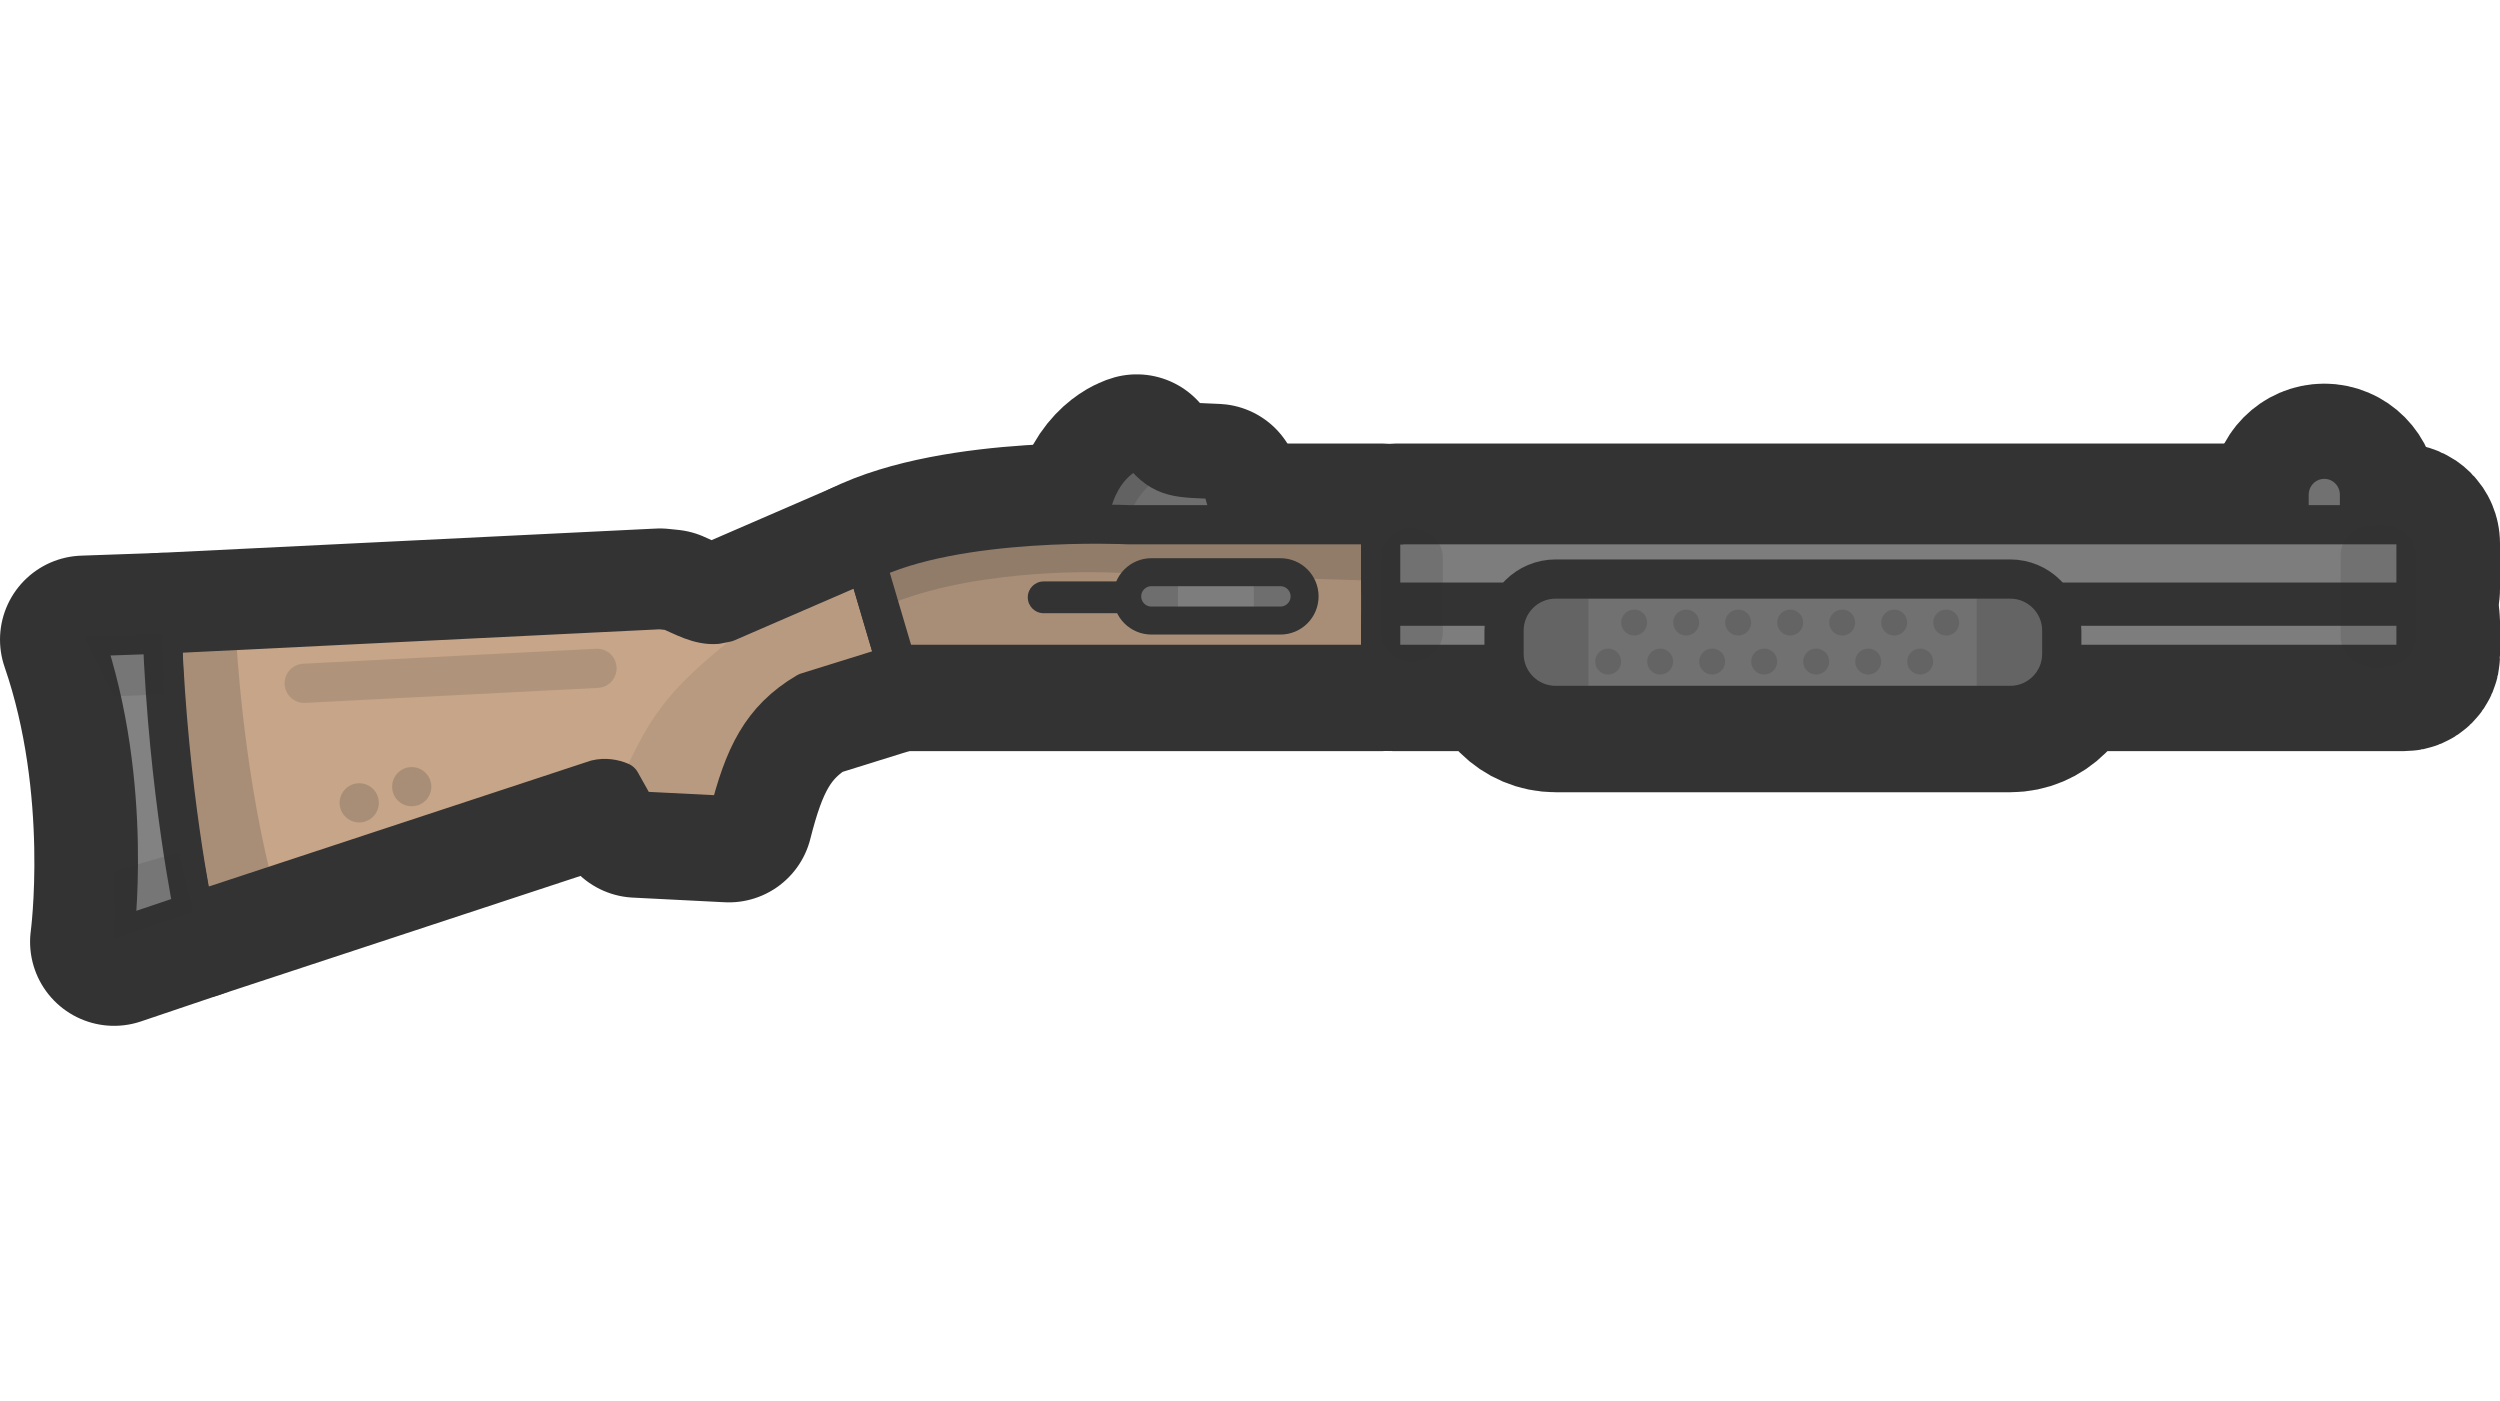
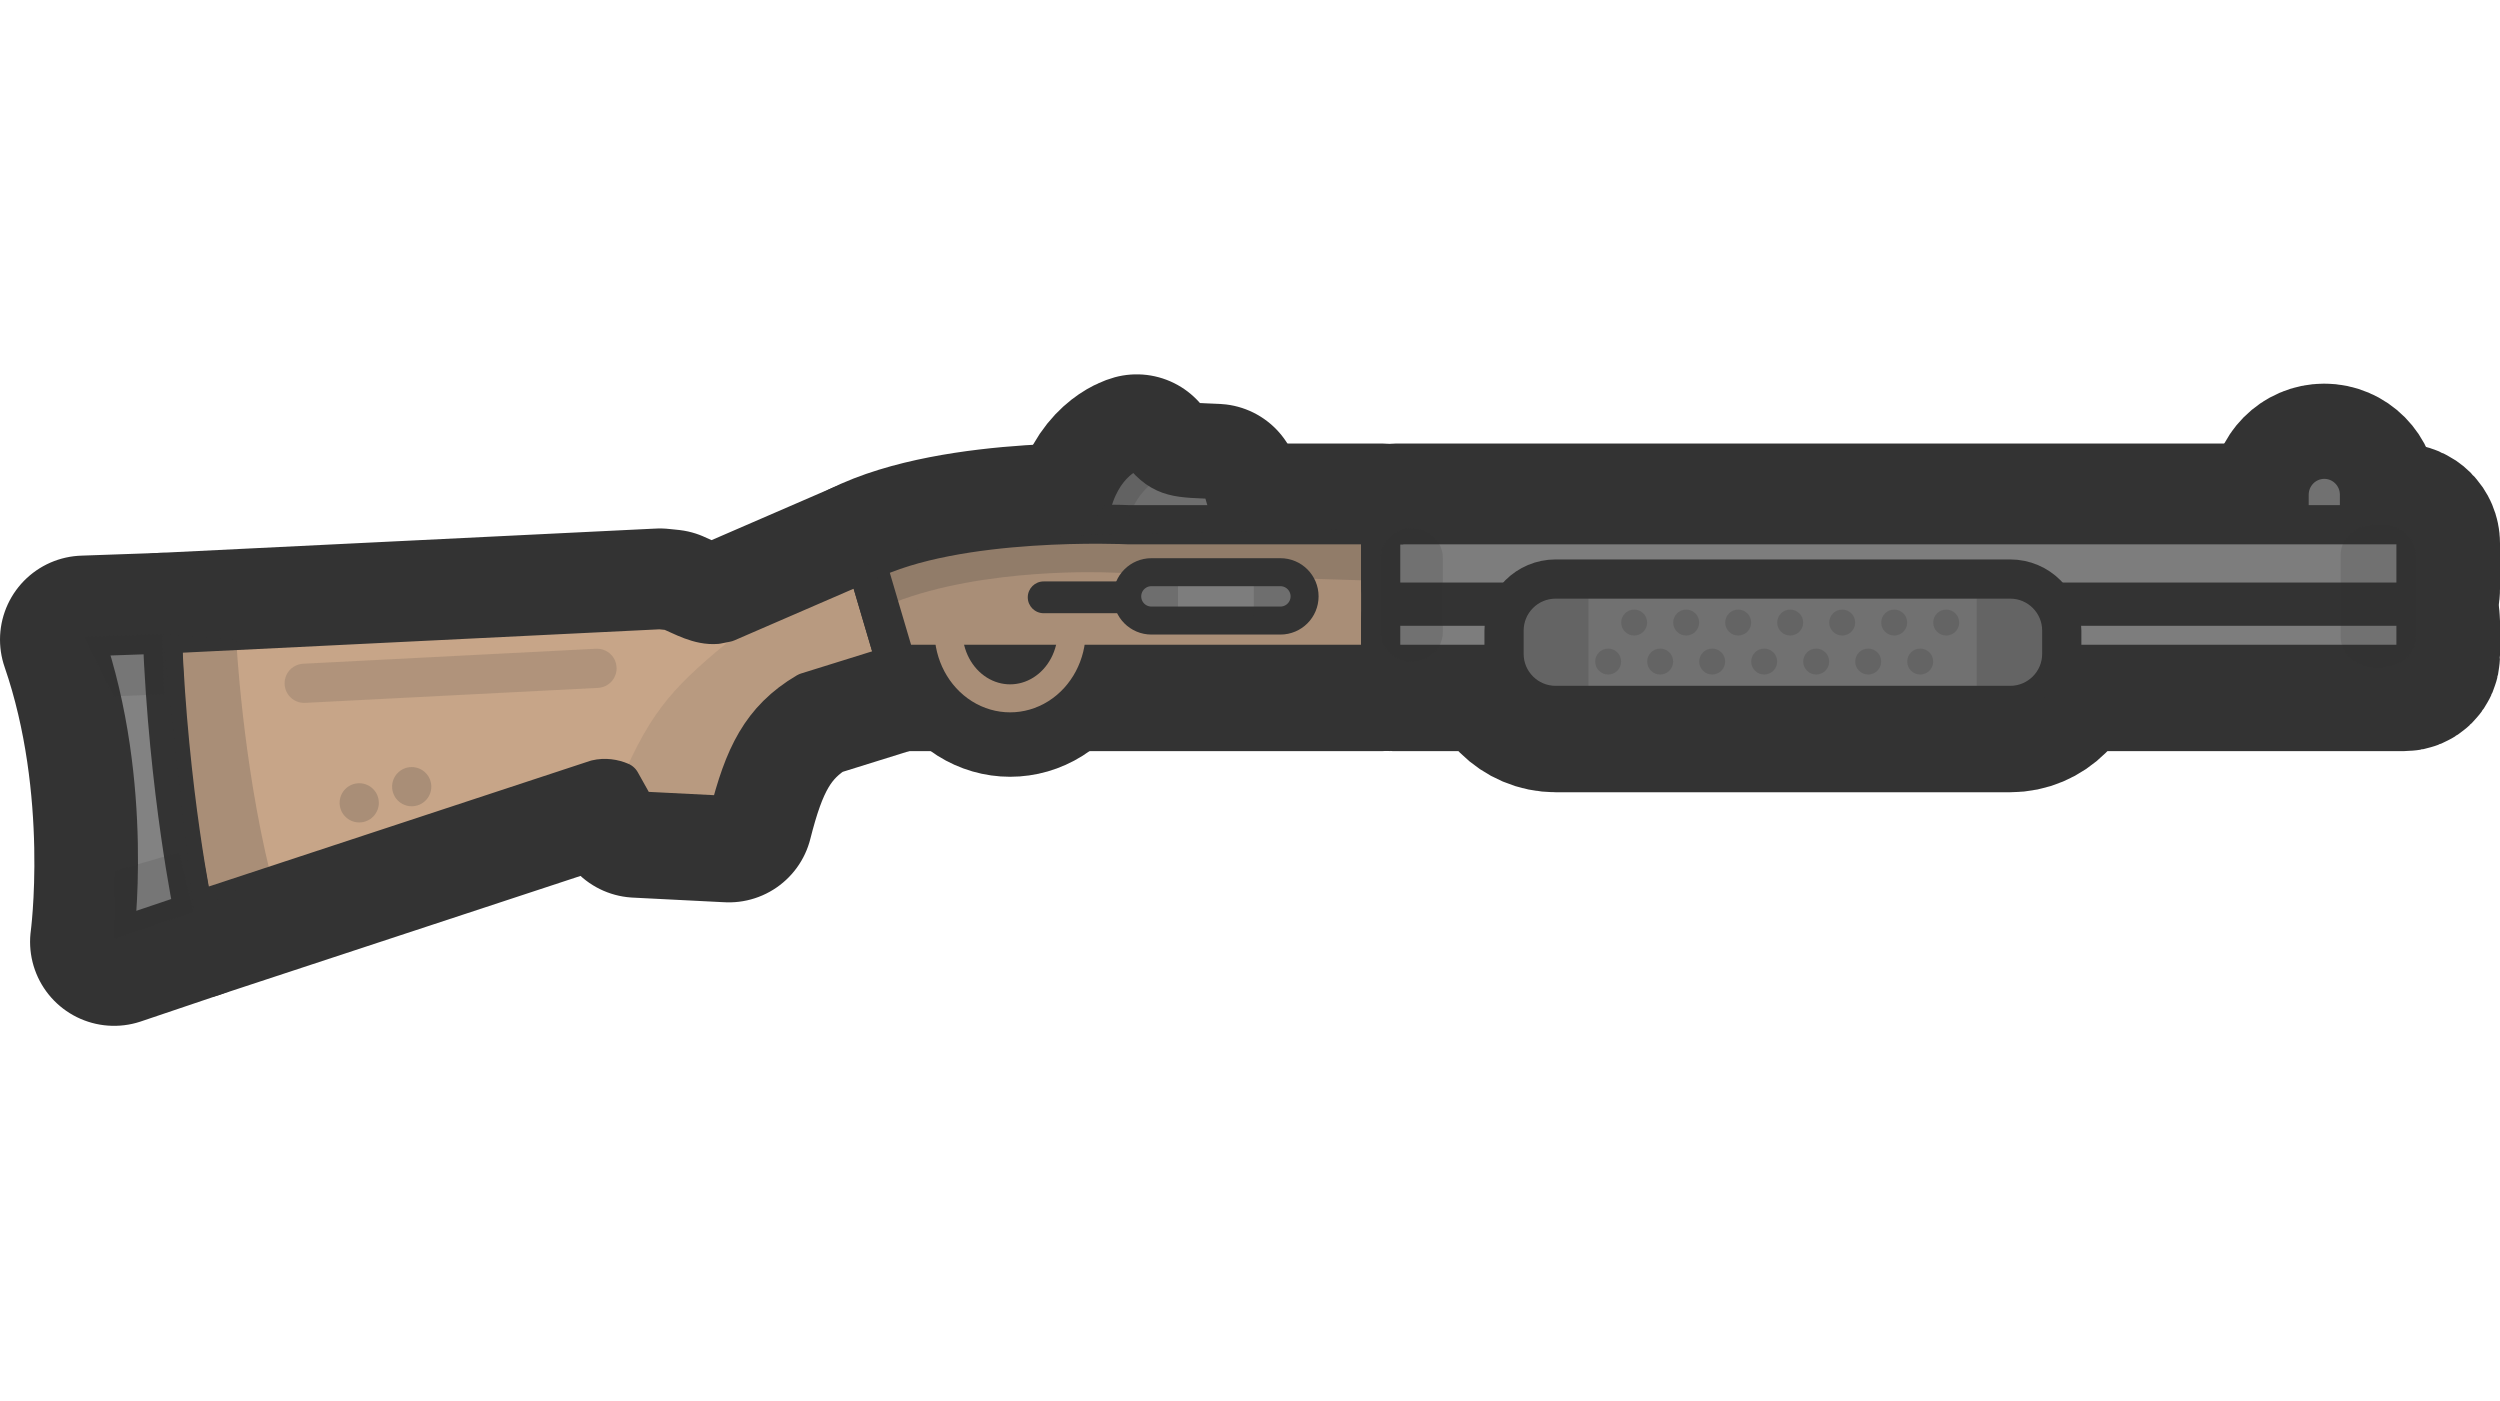
<svg xmlns="http://www.w3.org/2000/svg" width="446.374mm" height="250mm" viewBox="0 0 446.374 250" version="1.1" id="svg5">
  <defs id="defs2" />
  <g id="layer1">
+     <path style="fill:none;stroke:#333333;stroke-width:28;stroke-linecap:round;stroke-linejoin:round;stroke-dasharray:none;stroke-opacity:1" id="path1-2" d="m 191.353,112.694 a 11,12 0 0 1 -5.5,10.392 11,12 0 0 1 -11,0 11,12 0 0 1 -5.5,-10.392" />
    <path style="fill:#6e6e6e;fill-opacity:1;stroke:#333333;stroke-width:30;stroke-linecap:butt;stroke-linejoin:round;stroke-miterlimit:4;stroke-dasharray:none;stroke-opacity:1" d="m 195.587,92.14 c 1.756,-8.78 7.375,-10.301 7.375,-10.301 4.196,5.407 7.706,4.937 14.164,5.268 l 1.873,6.438 -23.646,-0.117 z" id="path18902-8" />
    <rect style="fill:#717171;fill-opacity:1;fill-rule:evenodd;stroke:#333333;stroke-width:30;stroke-linecap:square;stroke-linejoin:round;stroke-miterlimit:4;stroke-dasharray:none;stroke-dashoffset:188.976;stroke-opacity:1" id="rect18091-1" width="10.566" height="19.019" x="409.718" y="83.5" rx="6.001" ry="5.335" />
    <path style="fill:#c7a588;fill-opacity:1;stroke:#333333;stroke-width:30;stroke-linecap:butt;stroke-linejoin:round;stroke-miterlimit:4;stroke-dasharray:none;stroke-opacity:1" d="m 28.973,113.712 c 0.623,27.629 5.609,49.648 5.609,49.648 l 71.876,-23.682 c 1.563,-0.378 3.114,-0.122 4.362,0.415 l 2.908,5.193 16.411,0.831 v 0 c 2.65,-10.445 5.649,-17.155 13.918,-22.02 l 15.995,-4.986 -5.401,-18.281 -24.928,10.802 -1.753,0.348 c -3.179,0.26 -6.1,-1.5 -8.362,-2.441 l -1.77,-0.183 z" id="path1110-0" />
    <path style="fill:#828282;fill-opacity:1;stroke:#333333;stroke-width:30;stroke-linecap:butt;stroke-linejoin:round;stroke-miterlimit:4;stroke-dasharray:none;stroke-opacity:1" d="m 15,114.202 c 9.136,26.476 5.37,53.96 5.37,53.96 l 14.212,-4.802 c 0,0 -4.503,-21.279 -5.609,-49.648 z" id="path2762-3" />
    <path style="fill:#a98e77;fill-opacity:1;stroke:#333333;stroke-width:30;stroke-linecap:butt;stroke-linejoin:round;stroke-miterlimit:4;stroke-dasharray:none;stroke-opacity:1" d="m 154.651,100.833 c 16.214,-8.128 46.772,-6.644 46.772,-6.644 l 45.096,-4e-5 2.7e-4,24.925 -86.467,-3.1e-4 z" id="path5079-1" />
    <rect style="fill:#7d7d7d;fill-opacity:1;fill-rule:evenodd;stroke:#333333;stroke-width:30;stroke-linecap:round;stroke-linejoin:round;stroke-miterlimit:4;stroke-dasharray:none;stroke-dashoffset:188.976;stroke-opacity:1" id="rect9568-1" width="184.855" height="13.829" x="246.519" y="94.188" ry="2.839" />
    <rect style="fill:#7d7d7d;fill-opacity:1;fill-rule:evenodd;stroke:#333333;stroke-width:30;stroke-linecap:round;stroke-linejoin:round;stroke-miterlimit:4;stroke-dasharray:none;stroke-dashoffset:188.976;stroke-opacity:1" id="rect9568-7-5" width="184.855" height="10.375" x="246.519" y="108.738" ry="2.13" />
    <rect style="fill:#717171;fill-opacity:1;fill-rule:evenodd;stroke:#333333;stroke-width:30;stroke-linecap:round;stroke-linejoin:round;stroke-miterlimit:4;stroke-dasharray:none;stroke-dashoffset:188.976;stroke-opacity:1" id="rect11614-0" width="99.581" height="22.568" x="268.547" y="103.887" ry="9.211" />
    <path style="fill:#6e6e6e;fill-opacity:1;stroke:#333333;stroke-width:5;stroke-linecap:butt;stroke-linejoin:round;stroke-miterlimit:4;stroke-dasharray:none;stroke-opacity:1" d="m 195.587,91.64 c 1.756,-8.78 7.375,-10.301 7.375,-10.301 4.196,5.407 7.706,4.937 14.164,5.268 l 1.873,6.438 -23.646,-0.117 z" id="path18902" />
    <rect style="fill:#717171;fill-opacity:1;fill-rule:evenodd;stroke:#333333;stroke-width:5;stroke-linecap:square;stroke-linejoin:round;stroke-miterlimit:4;stroke-dasharray:none;stroke-dashoffset:188.976;stroke-opacity:1" id="rect18091" width="10.566" height="19.019" x="409.718" y="83" rx="6.001" ry="5.335" />
    <path style="fill:#c7a588;fill-opacity:1;stroke:#333333;stroke-width:7;stroke-linecap:butt;stroke-linejoin:round;stroke-miterlimit:4;stroke-dasharray:none;stroke-opacity:1" d="m 28.973,113.212 c 0.623,27.629 5.609,49.648 5.609,49.648 l 71.876,-23.682 c 1.563,-0.378 3.114,-0.122 4.362,0.415 l 2.908,5.193 16.411,0.831 v 0 c 2.65,-10.445 5.649,-17.155 13.918,-22.02 l 15.995,-4.986 -5.401,-18.281 -24.928,10.802 -1.753,0.348 c -3.179,0.26 -6.1,-1.5 -8.362,-2.441 l -1.77,-0.183 z" id="path1110" />
    <path style="fill:#333333;fill-opacity:0.1;stroke:#000000;stroke-width:0;stroke-linecap:butt;stroke-linejoin:miter;stroke-miterlimit:4;stroke-dasharray:none;stroke-opacity:1" d="m 110.82,139.594 c 5.638,-13.373 10.007,-17.44 20.509,-26.104 l 23.323,-13.157 5.401,18.281 -17.887,6.131 -9.482,12.713 -3.855,10.003 -9.482,-1.146 z" id="path2205" />
    <path style="fill:#828282;fill-opacity:1;stroke:#333333;stroke-width:7;stroke-linecap:butt;stroke-linejoin:round;stroke-miterlimit:4;stroke-dasharray:none;stroke-opacity:1" d="m 15,113.702 c 9.136,26.476 5.37,53.96 5.37,53.96 l 14.212,-4.802 c 0,0 -4.503,-21.279 -5.609,-49.648 z" id="path2762" />
    <path style="fill:#333333;fill-opacity:0.2;stroke:#000000;stroke-width:0;stroke-linecap:butt;stroke-linejoin:miter;stroke-miterlimit:4;stroke-dasharray:none;stroke-opacity:1" d="m 48.245,155.906 c -4.996,-20.342 -6.067,-41.755 -6.067,-41.755 l -13.205,-0.939 5.609,49.648 z" id="path3477" />
    <path style="fill:#333333;fill-opacity:0.15;stroke:#000000;stroke-width:0;stroke-linecap:butt;stroke-linejoin:miter;stroke-miterlimit:4;stroke-dasharray:none;stroke-opacity:1" d="m 20.37,167.662 14.212,-4.802 -2.575,-10.701 -11.599,3.39 z" id="path3760" />
    <path style="fill:#333333;fill-opacity:0.15;stroke:#000000;stroke-width:0;stroke-linecap:butt;stroke-linejoin:miter;stroke-miterlimit:4;stroke-dasharray:none;stroke-opacity:1" d="m 15,113.702 13.973,-0.49 0.358,10.754 -9.1,0.357 z" id="path3795" />
    <path style="fill:#333333;fill-opacity:0.2;stroke:#333333;stroke-width:7;stroke-linecap:round;stroke-linejoin:miter;stroke-miterlimit:4;stroke-dasharray:none;stroke-opacity:0.15" d="m 54.312,122.003 52.283,-2.677" id="path3830" />
    <ellipse style="fill:#333333;fill-opacity:0.2;fill-rule:evenodd;stroke:#333333;stroke-width:0;stroke-linecap:round;stroke-linejoin:round;stroke-miterlimit:4;stroke-dasharray:none;stroke-dashoffset:188.976;stroke-opacity:0.15" id="path4132" cx="64.14" cy="143.347" rx="3.5" ry="3.5" />
    <ellipse style="fill:#333333;fill-opacity:0.2;fill-rule:evenodd;stroke:#333333;stroke-width:0;stroke-linecap:round;stroke-linejoin:round;stroke-miterlimit:4;stroke-dasharray:none;stroke-dashoffset:188.976;stroke-opacity:0.15" id="path4132-9" cx="73.511" cy="140.46" rx="3.5" ry="3.5" />
    <path style="fill:#a98e77;fill-opacity:1;stroke:#333333;stroke-width:7;stroke-linecap:butt;stroke-linejoin:round;stroke-miterlimit:4;stroke-dasharray:none;stroke-opacity:1" d="m 154.651,100.332 c 16.214,-8.128 46.772,-6.644 46.772,-6.644 l 45.096,-4.2e-5 2.6e-4,24.925 -86.467,-3.1e-4 z" id="path5079" />
    <path style="fill:#333333;fill-opacity:0.2;stroke:#000000;stroke-width:0;stroke-linecap:butt;stroke-linejoin:miter;stroke-miterlimit:4;stroke-dasharray:none;stroke-opacity:1" d="m 201.557,92.927 c 0.819,-4.8 5.385,-7.609 5.385,-7.609 l -3.98,-3.98 -7.609,11.589 z" id="path19472" />
    <path style="fill:#333333;fill-opacity:0.2;stroke:#000000;stroke-width:0;stroke-linecap:butt;stroke-linejoin:miter;stroke-miterlimit:4;stroke-dasharray:none;stroke-opacity:1" d="m 159.669,107.564 c 16.208,-6.321 38.088,-5.349 38.088,-5.349 l 47.327,1.459 1.436,-9.393 -50.545,1.127 -26.905,1.297 -14.418,3.627 z" id="path6416" />
    <rect style="fill:#7d7d7d;fill-opacity:1;fill-rule:evenodd;stroke:#333333;stroke-width:5;stroke-linecap:round;stroke-linejoin:round;stroke-miterlimit:4;stroke-dasharray:none;stroke-dashoffset:188.976;stroke-opacity:1" id="rect6637" width="31.667" height="8.636" x="201.266" y="102.165" ry="4.318" />
    <rect style="fill:#333333;fill-opacity:0.2;fill-rule:evenodd;stroke:#333333;stroke-width:0;stroke-linecap:round;stroke-linejoin:round;stroke-miterlimit:4;stroke-dasharray:none;stroke-dashoffset:188.976;stroke-opacity:1" id="rect6931" width="9.068" height="7.773" x="201.266" y="102.165" ry="0" />
    <rect style="fill:#333333;fill-opacity:0.2;fill-rule:evenodd;stroke:#333333;stroke-width:0;stroke-linecap:round;stroke-linejoin:round;stroke-miterlimit:4;stroke-dasharray:none;stroke-dashoffset:188.976;stroke-opacity:1" id="rect6931-2" width="9.068" height="7.773" x="223.864" y="102.165" ry="0" />
    <rect style="fill:#333333;fill-opacity:1;fill-rule:evenodd;stroke:#333333;stroke-width:0;stroke-linecap:round;stroke-linejoin:round;stroke-miterlimit:4;stroke-dasharray:none;stroke-dashoffset:188.976;stroke-opacity:0.2" id="rect7170" width="19.362" height="5.678" x="183.507" y="103.813" ry="2.839" />
    <rect style="fill:#7d7d7d;fill-opacity:1;fill-rule:evenodd;stroke:#333333;stroke-width:7;stroke-linecap:round;stroke-linejoin:round;stroke-miterlimit:4;stroke-dasharray:none;stroke-dashoffset:188.976;stroke-opacity:1" id="rect9568" width="184.855" height="13.829" x="246.519" y="93.688" ry="2.839" />
    <rect style="fill:#7d7d7d;fill-opacity:1;fill-rule:evenodd;stroke:#333333;stroke-width:7;stroke-linecap:round;stroke-linejoin:round;stroke-miterlimit:4;stroke-dasharray:none;stroke-dashoffset:188.976;stroke-opacity:1" id="rect9568-7" width="184.855" height="10.375" x="246.519" y="108.238" ry="2.13" />
    <rect style="fill:#333333;fill-opacity:0.15;fill-rule:evenodd;stroke:#333333;stroke-width:0;stroke-linecap:round;stroke-linejoin:round;stroke-miterlimit:4;stroke-dasharray:none;stroke-dashoffset:188.976;stroke-opacity:1" id="rect16674" width="13.446" height="25.445" x="417.928" y="93.688" rx="6.001" ry="5.335" />
    <path style="fill:none;stroke:#333333;stroke-width:7;stroke-linecap:square;stroke-linejoin:miter;stroke-miterlimit:4;stroke-dasharray:none;stroke-opacity:1" d="m 246.519,93.688 v -6e-6 l 0.536,3e-6" id="path16789" />
    <rect style="fill:#333333;fill-opacity:0.15;fill-rule:evenodd;stroke:#333333;stroke-width:0;stroke-linecap:square;stroke-linejoin:round;stroke-miterlimit:4;stroke-dasharray:none;stroke-dashoffset:188.976;stroke-opacity:1" id="rect17115" width="11.101" height="23.908" x="246.519" y="94.282" rx="6.001" ry="5.335" />
    <rect style="fill:#717171;fill-opacity:1;fill-rule:evenodd;stroke:#333333;stroke-width:7;stroke-linecap:round;stroke-linejoin:round;stroke-miterlimit:4;stroke-dasharray:none;stroke-dashoffset:188.976;stroke-opacity:1" id="rect11614" width="99.581" height="22.568" x="268.547" y="103.387" ry="9.211" />
    <circle style="fill:#333333;fill-opacity:0.2;fill-rule:evenodd;stroke:#333333;stroke-width:0;stroke-linecap:round;stroke-linejoin:round;stroke-miterlimit:4;stroke-dasharray:none;stroke-dashoffset:188.976;stroke-opacity:1" id="path25807" cx="291.781" cy="111.156" r="2.321" />
    <circle style="fill:#333333;fill-opacity:0.2;fill-rule:evenodd;stroke:#333333;stroke-width:0;stroke-linecap:round;stroke-linejoin:round;stroke-miterlimit:4;stroke-dasharray:none;stroke-dashoffset:188.976;stroke-opacity:1" id="path25807-3" cx="301.067" cy="111.156" r="2.321" />
    <circle style="fill:#333333;fill-opacity:0.2;fill-rule:evenodd;stroke:#333333;stroke-width:0;stroke-linecap:round;stroke-linejoin:round;stroke-miterlimit:4;stroke-dasharray:none;stroke-dashoffset:188.976;stroke-opacity:1" id="path25807-3-9" cx="310.353" cy="111.156" r="2.321" />
    <circle style="fill:#333333;fill-opacity:0.2;fill-rule:evenodd;stroke:#333333;stroke-width:0;stroke-linecap:round;stroke-linejoin:round;stroke-miterlimit:4;stroke-dasharray:none;stroke-dashoffset:188.976;stroke-opacity:1" id="path25807-34" cx="319.638" cy="111.156" r="2.321" />
    <circle style="fill:#333333;fill-opacity:0.2;fill-rule:evenodd;stroke:#333333;stroke-width:0;stroke-linecap:round;stroke-linejoin:round;stroke-miterlimit:4;stroke-dasharray:none;stroke-dashoffset:188.976;stroke-opacity:1" id="path25807-3-5" cx="328.924" cy="111.156" r="2.321" />
    <circle style="fill:#333333;fill-opacity:0.2;fill-rule:evenodd;stroke:#333333;stroke-width:0;stroke-linecap:round;stroke-linejoin:round;stroke-miterlimit:4;stroke-dasharray:none;stroke-dashoffset:188.976;stroke-opacity:1" id="path25807-3-9-4" cx="338.21" cy="111.156" r="2.321" />
    <circle style="fill:#333333;fill-opacity:0.2;fill-rule:evenodd;stroke:#333333;stroke-width:0;stroke-linecap:round;stroke-linejoin:round;stroke-miterlimit:4;stroke-dasharray:none;stroke-dashoffset:188.976;stroke-opacity:1" id="path25807-3-5-2" cx="347.495" cy="111.156" r="2.321" />
    <circle style="fill:#333333;fill-opacity:0.2;fill-rule:evenodd;stroke:#333333;stroke-width:0;stroke-linecap:round;stroke-linejoin:round;stroke-miterlimit:4;stroke-dasharray:none;stroke-dashoffset:188.976;stroke-opacity:1" id="path25807-3-5-2-59" cx="342.853" cy="118.12" r="2.321" />
    <circle style="fill:#333333;fill-opacity:0.2;fill-rule:evenodd;stroke:#333333;stroke-width:0;stroke-linecap:round;stroke-linejoin:round;stroke-miterlimit:4;stroke-dasharray:none;stroke-dashoffset:188.976;stroke-opacity:1" id="path25807-3-6" cx="287.138" cy="118.12" r="2.321" />
    <circle style="fill:#333333;fill-opacity:0.2;fill-rule:evenodd;stroke:#333333;stroke-width:0;stroke-linecap:round;stroke-linejoin:round;stroke-miterlimit:4;stroke-dasharray:none;stroke-dashoffset:188.976;stroke-opacity:1" id="path25807-3-9-41" cx="296.424" cy="118.12" r="2.321" />
    <circle style="fill:#333333;fill-opacity:0.2;fill-rule:evenodd;stroke:#333333;stroke-width:0;stroke-linecap:round;stroke-linejoin:round;stroke-miterlimit:4;stroke-dasharray:none;stroke-dashoffset:188.976;stroke-opacity:1" id="path25807-34-3" cx="305.71" cy="118.12" r="2.321" />
    <circle style="fill:#333333;fill-opacity:0.2;fill-rule:evenodd;stroke:#333333;stroke-width:0;stroke-linecap:round;stroke-linejoin:round;stroke-miterlimit:4;stroke-dasharray:none;stroke-dashoffset:188.976;stroke-opacity:1" id="path25807-3-5-3" cx="314.995" cy="118.12" r="2.321" />
    <circle style="fill:#333333;fill-opacity:0.2;fill-rule:evenodd;stroke:#333333;stroke-width:0;stroke-linecap:round;stroke-linejoin:round;stroke-miterlimit:4;stroke-dasharray:none;stroke-dashoffset:188.976;stroke-opacity:1" id="path25807-3-9-4-5" cx="324.281" cy="118.12" r="2.321" />
    <circle style="fill:#333333;fill-opacity:0.2;fill-rule:evenodd;stroke:#333333;stroke-width:0;stroke-linecap:round;stroke-linejoin:round;stroke-miterlimit:4;stroke-dasharray:none;stroke-dashoffset:188.976;stroke-opacity:1" id="path25807-3-5-2-5" cx="333.567" cy="118.12" r="2.321" />
    <rect style="fill:#333333;fill-opacity:0.2;fill-rule:evenodd;stroke:#333333;stroke-width:0;stroke-linecap:square;stroke-linejoin:round;stroke-miterlimit:4;stroke-dasharray:none;stroke-dashoffset:188.976;stroke-opacity:1" id="rect18575" width="12.153" height="18.865" x="271.461" y="105.79" rx="0" ry="0" />
    <rect style="fill:#333333;fill-opacity:0.2;fill-rule:evenodd;stroke:#333333;stroke-width:0;stroke-linecap:square;stroke-linejoin:round;stroke-miterlimit:4;stroke-dasharray:none;stroke-dashoffset:188.976;stroke-opacity:1" id="rect18575-6" width="12.153" height="18.865" x="352.93" y="105.745" rx="0" ry="0" />
+     <path style="fill:none;stroke:#a98e77;stroke-width:5;stroke-linecap:round;stroke-linejoin:round;stroke-dasharray:none" id="path1" d="m 191.353,112.69 a 11,12 0 0 1 -5.5,10.392 11,12 0 0 1 -11,0 11,12 0 0 1 -5.5,-10.392" />
  </g>
</svg>
